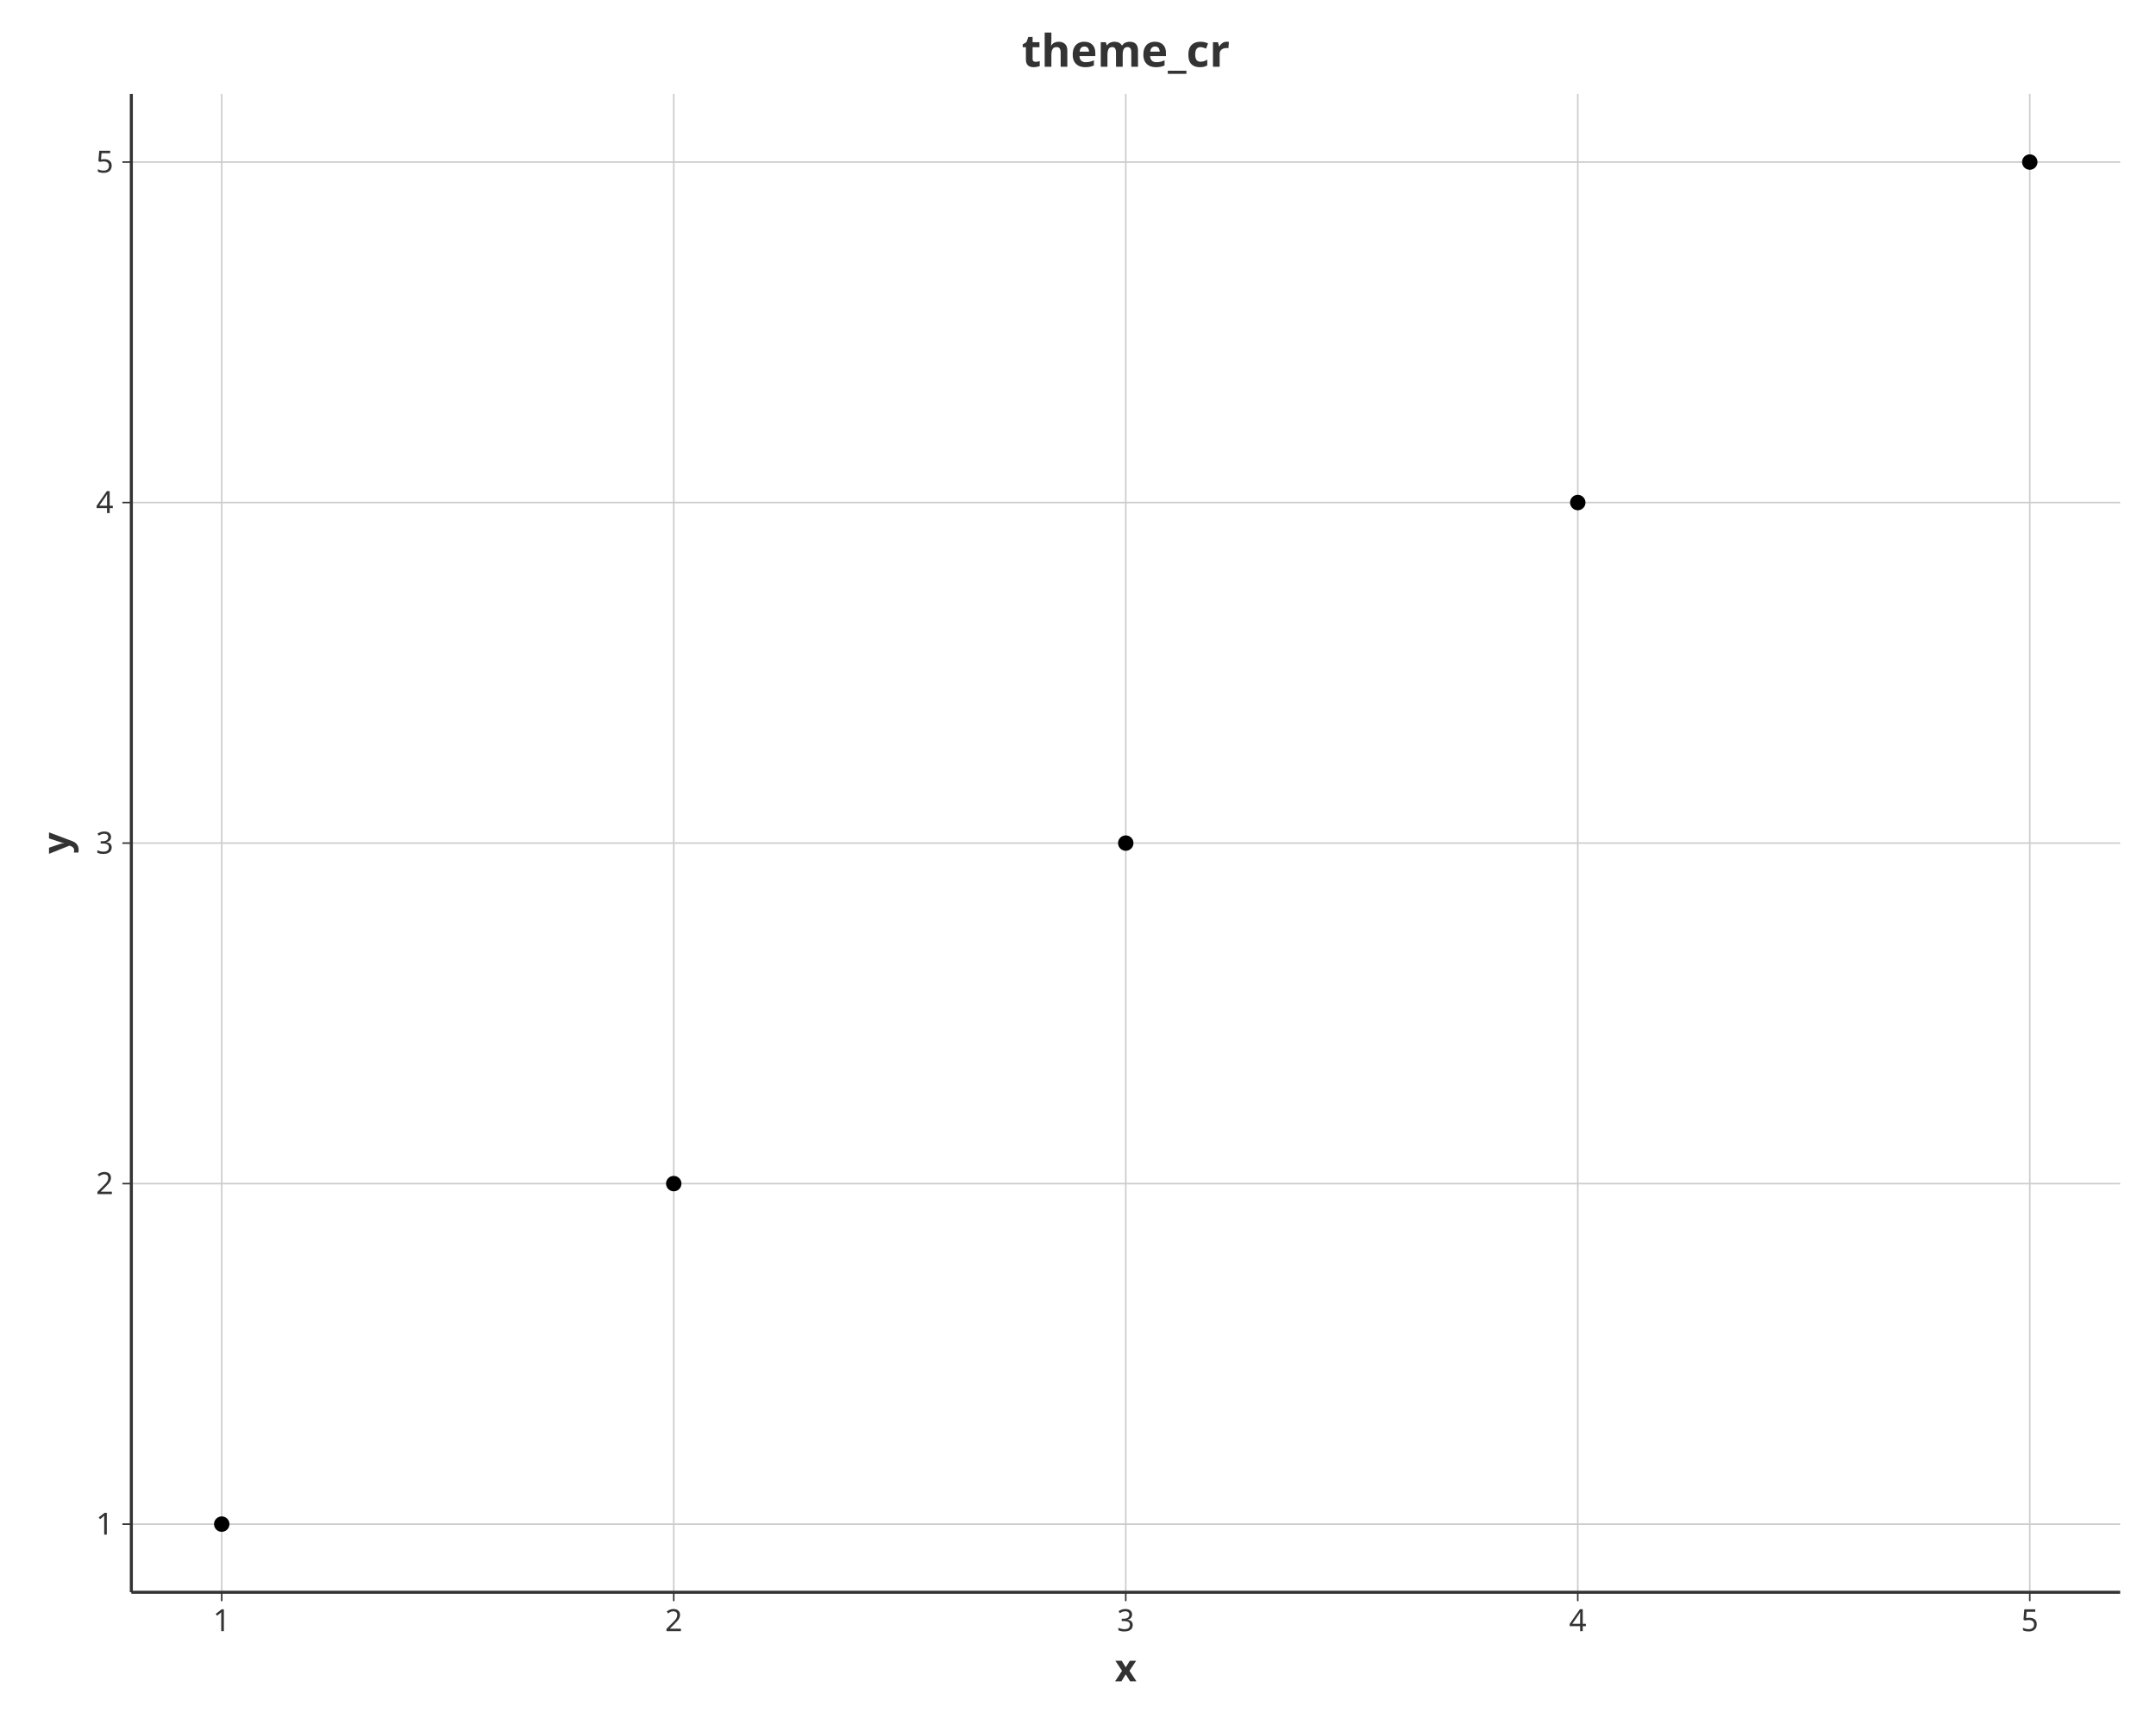
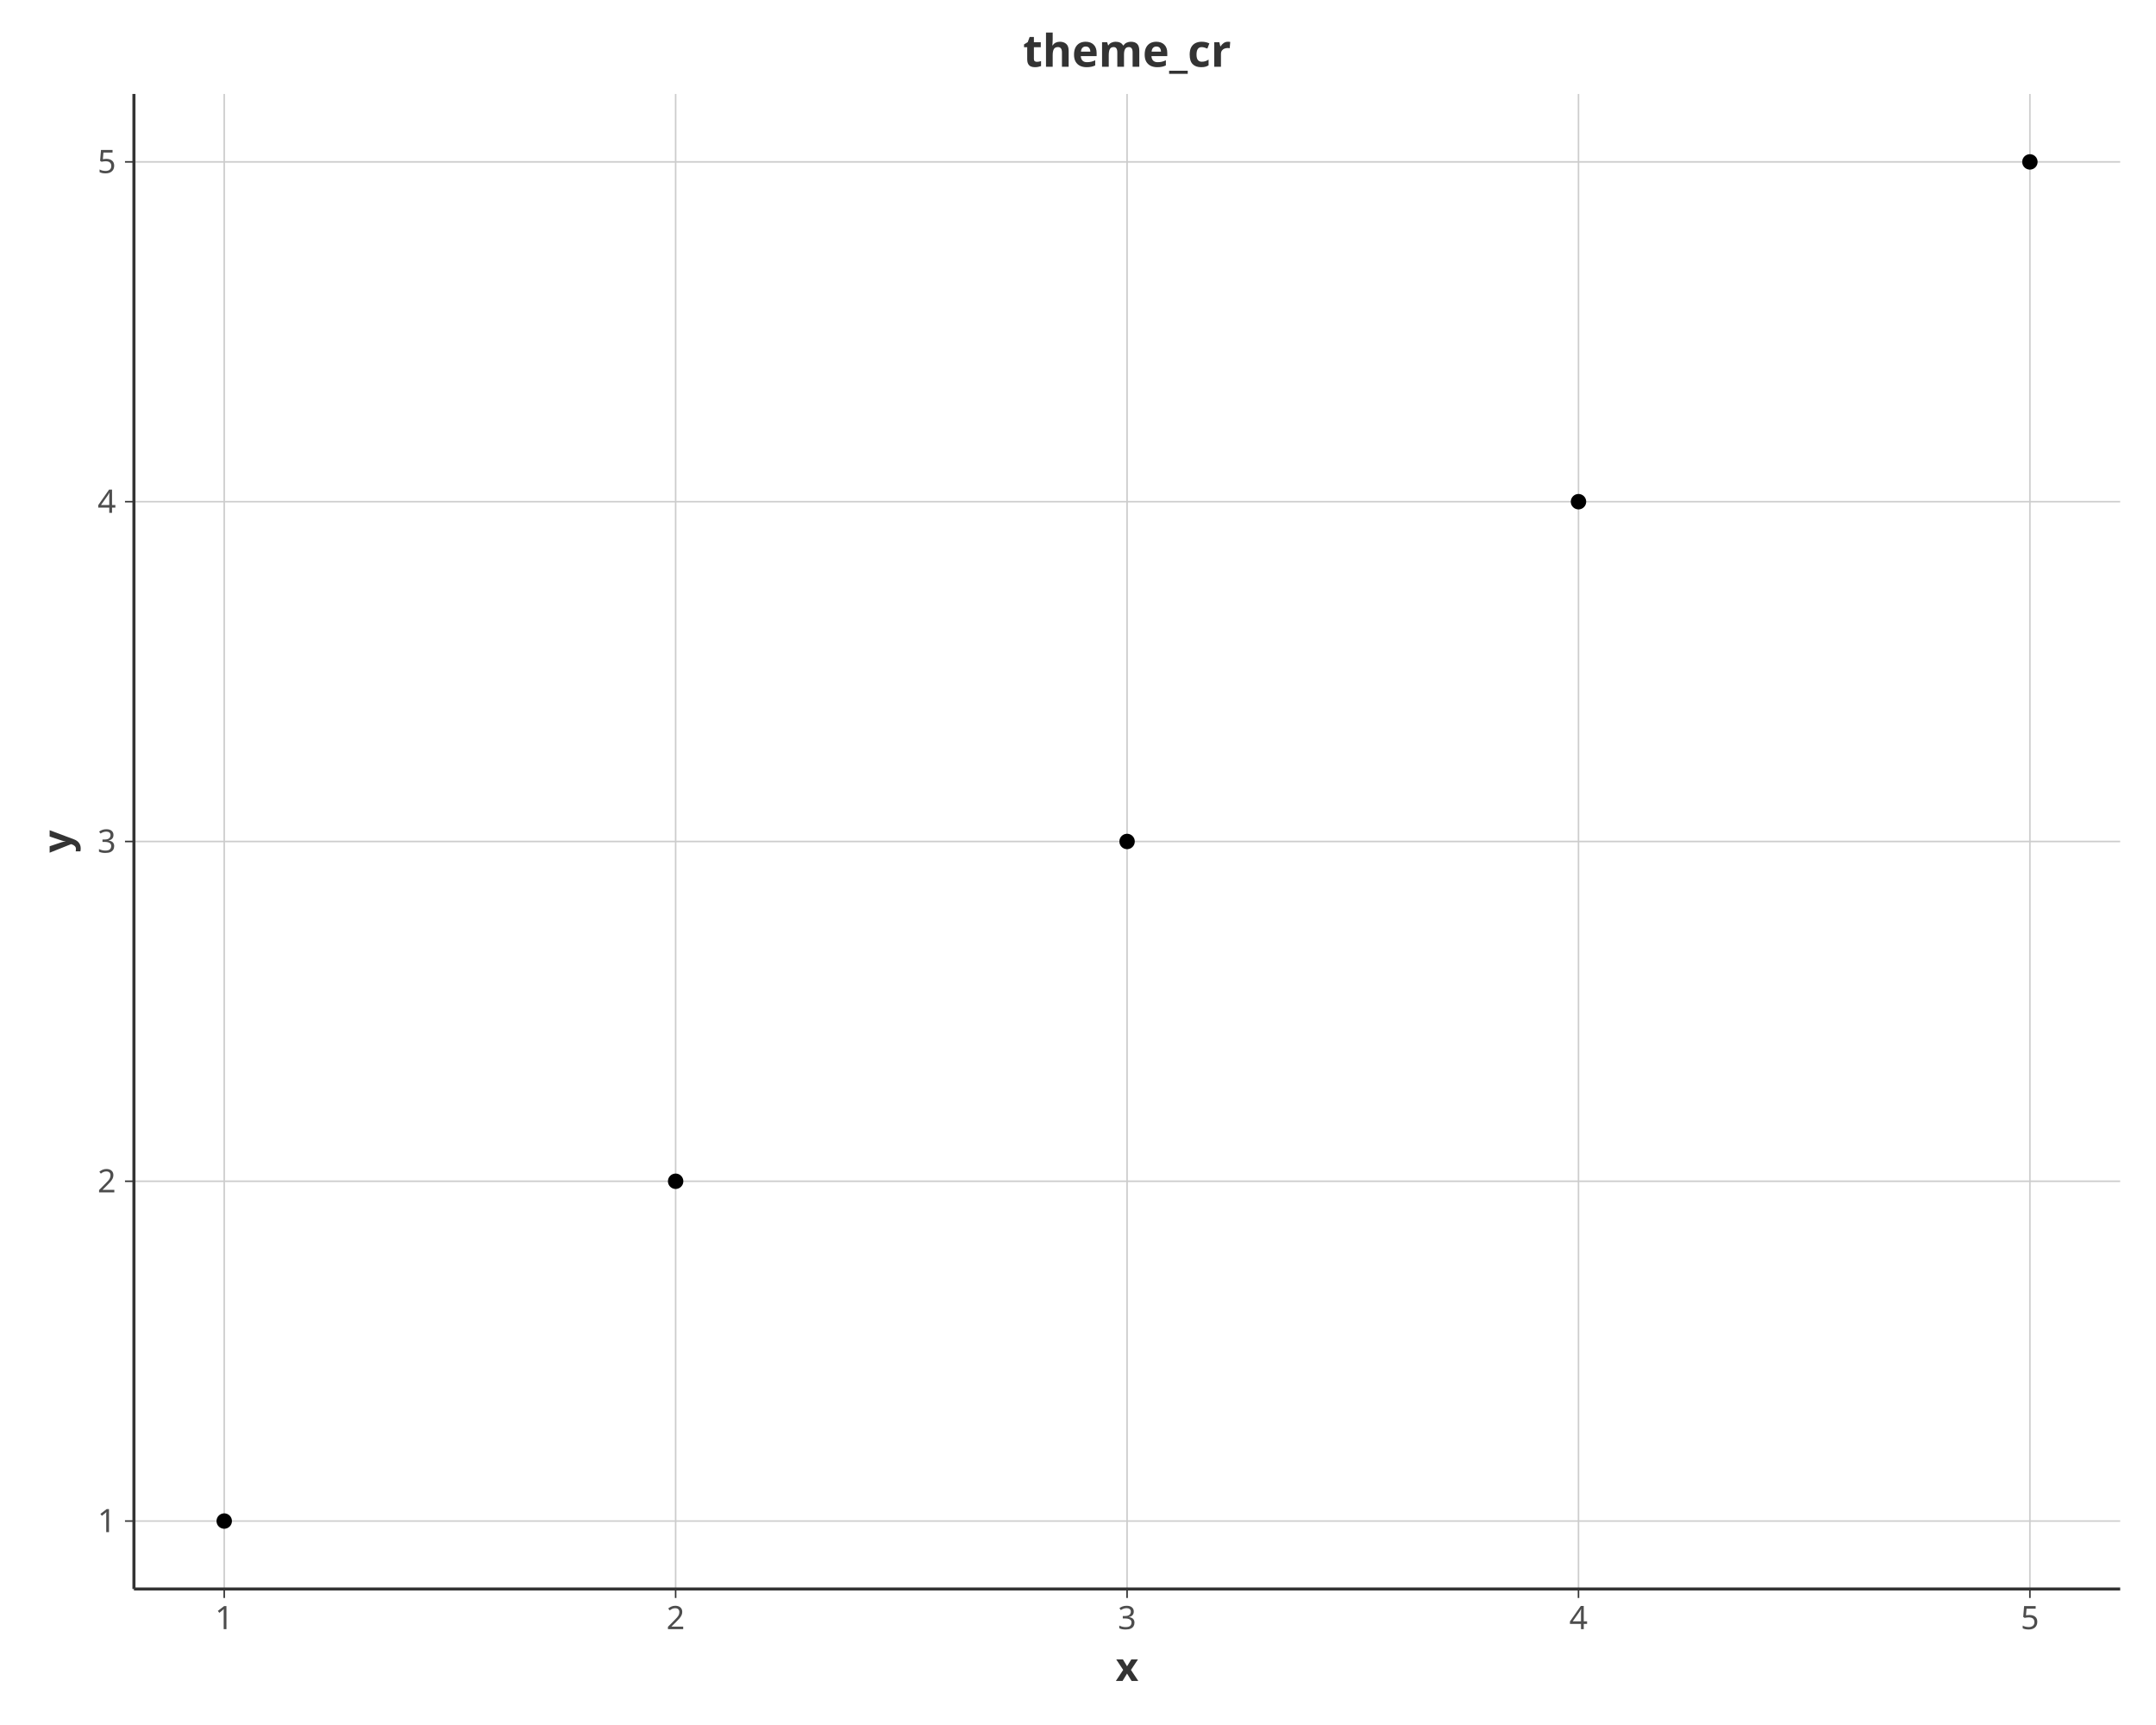
<svg xmlns="http://www.w3.org/2000/svg" class="svglite" data-engine-version="2.0" width="720.00pt" height="576.00pt" viewBox="0 0 720.00 576.00">
  <defs>
    <style type="text/css">
    .svglite line, .svglite polyline, .svglite polygon, .svglite path, .svglite rect, .svglite circle {
      fill: none;
      stroke: #000000;
      stroke-linecap: round;
      stroke-linejoin: round;
      stroke-miterlimit: 10.00;
    }
  </style>
  </defs>
  <rect width="100%" height="100%" style="stroke: none; fill: #FFFFFF;" />
  <defs>
    <clipPath id="cpMC4wMHw3MjAuMDB8MC4wMHw1NzYuMDA=">
      <rect x="0.00" y="0.00" width="720.00" height="576.00" />
    </clipPath>
  </defs>
  <g clip-path="url(#cpMC4wMHw3MjAuMDB8MC4wMHw1NzYuMDA=)">
-     <rect x="0.00" y="0.00" width="720.00" height="576.00" style="stroke-width: 0.51; stroke: none;" />
+     <rect x="0.00" y="0.00" width="720.00" height="576.00" style="stroke-width: 0.51; stroke: none; fill: #FFFFFF;" />
  </g>
  <defs>
-     <clipPath id="cpNDMuODZ8NzA4LjA0fDMxLjM3fDUzMS42Nw==">
-       <rect x="43.86" y="31.37" width="664.19" height="500.30" />
+     <clipPath id="cpNDQuNzN8NzA4LjA0fDMxLjM3fDUzMC41OQ==">
+       <rect x="44.73" y="31.37" width="663.31" height="499.22" />
    </clipPath>
  </defs>
-   <g clip-path="url(#cpNDMuODZ8NzA4LjA0fDMxLjM3fDUzMS42Nw==)">
-     <rect x="43.86" y="31.37" width="664.19" height="500.30" style="stroke-width: 0.51; stroke: none;" />
-     <polyline points="43.86,508.92 708.04,508.92 " style="stroke-width: 0.51; stroke: #CCCCCC; stroke-linecap: butt;" />
-     <polyline points="43.86,395.22 708.04,395.22 " style="stroke-width: 0.51; stroke: #CCCCCC; stroke-linecap: butt;" />
-     <polyline points="43.86,281.52 708.04,281.52 " style="stroke-width: 0.51; stroke: #CCCCCC; stroke-linecap: butt;" />
-     <polyline points="43.86,167.81 708.04,167.81 " style="stroke-width: 0.51; stroke: #CCCCCC; stroke-linecap: butt;" />
-     <polyline points="43.86,54.11 708.04,54.11 " style="stroke-width: 0.51; stroke: #CCCCCC; stroke-linecap: butt;" />
-     <polyline points="74.05,531.67 74.05,31.37 " style="stroke-width: 0.51; stroke: #CCCCCC; stroke-linecap: butt;" />
-     <polyline points="225.00,531.67 225.00,31.37 " style="stroke-width: 0.51; stroke: #CCCCCC; stroke-linecap: butt;" />
-     <polyline points="375.95,531.67 375.95,31.37 " style="stroke-width: 0.51; stroke: #CCCCCC; stroke-linecap: butt;" />
-     <polyline points="526.90,531.67 526.90,31.37 " style="stroke-width: 0.51; stroke: #CCCCCC; stroke-linecap: butt;" />
-     <polyline points="677.85,531.67 677.85,31.37 " style="stroke-width: 0.51; stroke: #CCCCCC; stroke-linecap: butt;" />
-     <circle cx="74.05" cy="508.92" r="2.22" style="stroke-width: 0.71; fill: #000000;" />
-     <circle cx="225.00" cy="395.22" r="2.22" style="stroke-width: 0.71; fill: #000000;" />
-     <circle cx="375.95" cy="281.52" r="2.22" style="stroke-width: 0.71; fill: #000000;" />
-     <circle cx="526.90" cy="167.81" r="2.22" style="stroke-width: 0.71; fill: #000000;" />
-     <circle cx="677.85" cy="54.11" r="2.22" style="stroke-width: 0.71; fill: #000000;" />
+   <g clip-path="url(#cpNDQuNzN8NzA4LjA0fDMxLjM3fDUzMC41OQ==)">
+     <rect x="44.73" y="31.37" width="663.31" height="499.22" style="stroke-width: 0.51; stroke: none;" />
+     <polyline points="44.73,507.90 708.04,507.90 " style="stroke-width: 0.51; stroke: #CCCCCC; stroke-linecap: butt;" />
+     <polyline points="44.73,394.44 708.04,394.44 " style="stroke-width: 0.51; stroke: #CCCCCC; stroke-linecap: butt;" />
+     <polyline points="44.73,280.98 708.04,280.98 " style="stroke-width: 0.51; stroke: #CCCCCC; stroke-linecap: butt;" />
+     <polyline points="44.73,167.52 708.04,167.52 " style="stroke-width: 0.51; stroke: #CCCCCC; stroke-linecap: butt;" />
+     <polyline points="44.73,54.06 708.04,54.06 " style="stroke-width: 0.51; stroke: #CCCCCC; stroke-linecap: butt;" />
+     <polyline points="74.88,530.59 74.88,31.37 " style="stroke-width: 0.51; stroke: #CCCCCC; stroke-linecap: butt;" />
+     <polyline points="225.63,530.59 225.63,31.37 " style="stroke-width: 0.51; stroke: #CCCCCC; stroke-linecap: butt;" />
+     <polyline points="376.39,530.59 376.39,31.37 " style="stroke-width: 0.51; stroke: #CCCCCC; stroke-linecap: butt;" />
+     <polyline points="527.14,530.59 527.14,31.37 " style="stroke-width: 0.51; stroke: #CCCCCC; stroke-linecap: butt;" />
+     <polyline points="677.89,530.59 677.89,31.37 " style="stroke-width: 0.51; stroke: #CCCCCC; stroke-linecap: butt;" />
+     <circle cx="74.88" cy="507.90" r="2.22" style="stroke-width: 0.71; fill: #000000;" />
+     <circle cx="225.63" cy="394.44" r="2.22" style="stroke-width: 0.71; fill: #000000;" />
+     <circle cx="376.39" cy="280.98" r="2.22" style="stroke-width: 0.71; fill: #000000;" />
+     <circle cx="527.14" cy="167.52" r="2.22" style="stroke-width: 0.71; fill: #000000;" />
+     <circle cx="677.89" cy="54.06" r="2.22" style="stroke-width: 0.71; fill: #000000;" />
  </g>
  <g clip-path="url(#cpMC4wMHw3MjAuMDB8MC4wMHw1NzYuMDA=)">
-     <polyline points="43.86,531.67 43.86,31.37 " style="stroke-width: 1.02; stroke: #333333; stroke-linecap: butt;" />
-     <text x="37.88" y="512.43" text-anchor="end" style="font-size: 10.20px; fill: #333333; font-family: sans;" textLength="5.67px" lengthAdjust="spacingAndGlyphs">1</text>
-     <text x="37.88" y="398.73" text-anchor="end" style="font-size: 10.20px; fill: #333333; font-family: sans;" textLength="5.67px" lengthAdjust="spacingAndGlyphs">2</text>
-     <text x="37.88" y="285.03" text-anchor="end" style="font-size: 10.20px; fill: #333333; font-family: sans;" textLength="5.67px" lengthAdjust="spacingAndGlyphs">3</text>
-     <text x="37.88" y="171.32" text-anchor="end" style="font-size: 10.20px; fill: #333333; font-family: sans;" textLength="5.67px" lengthAdjust="spacingAndGlyphs">4</text>
-     <text x="37.88" y="57.62" text-anchor="end" style="font-size: 10.20px; fill: #333333; font-family: sans;" textLength="5.67px" lengthAdjust="spacingAndGlyphs">5</text>
-     <polyline points="40.87,508.92 43.86,508.92 " style="stroke-width: 0.51; stroke: #333333; stroke-linecap: butt;" />
-     <polyline points="40.87,395.22 43.86,395.22 " style="stroke-width: 0.51; stroke: #333333; stroke-linecap: butt;" />
-     <polyline points="40.87,281.52 43.86,281.52 " style="stroke-width: 0.51; stroke: #333333; stroke-linecap: butt;" />
-     <polyline points="40.87,167.81 43.86,167.81 " style="stroke-width: 0.51; stroke: #333333; stroke-linecap: butt;" />
-     <polyline points="40.87,54.11 43.86,54.11 " style="stroke-width: 0.51; stroke: #333333; stroke-linecap: butt;" />
-     <polyline points="43.86,531.67 708.04,531.67 " style="stroke-width: 1.02; stroke: #333333; stroke-linecap: butt;" />
-     <polyline points="74.05,534.65 74.05,531.67 " style="stroke-width: 0.51; stroke: #333333; stroke-linecap: butt;" />
-     <polyline points="225.00,534.65 225.00,531.67 " style="stroke-width: 0.51; stroke: #333333; stroke-linecap: butt;" />
-     <polyline points="375.95,534.65 375.95,531.67 " style="stroke-width: 0.51; stroke: #333333; stroke-linecap: butt;" />
-     <polyline points="526.90,534.65 526.90,531.67 " style="stroke-width: 0.51; stroke: #333333; stroke-linecap: butt;" />
-     <polyline points="677.85,534.65 677.85,531.67 " style="stroke-width: 0.51; stroke: #333333; stroke-linecap: butt;" />
-     <text x="74.05" y="544.66" text-anchor="middle" style="font-size: 10.20px; fill: #333333; font-family: sans;" textLength="5.67px" lengthAdjust="spacingAndGlyphs">1</text>
-     <text x="225.00" y="544.66" text-anchor="middle" style="font-size: 10.20px; fill: #333333; font-family: sans;" textLength="5.67px" lengthAdjust="spacingAndGlyphs">2</text>
-     <text x="375.95" y="544.66" text-anchor="middle" style="font-size: 10.20px; fill: #333333; font-family: sans;" textLength="5.67px" lengthAdjust="spacingAndGlyphs">3</text>
-     <text x="526.90" y="544.66" text-anchor="middle" style="font-size: 10.20px; fill: #333333; font-family: sans;" textLength="5.67px" lengthAdjust="spacingAndGlyphs">4</text>
-     <text x="677.85" y="544.66" text-anchor="middle" style="font-size: 10.20px; fill: #333333; font-family: sans;" textLength="5.67px" lengthAdjust="spacingAndGlyphs">5</text>
-     <text x="375.95" y="561.43" text-anchor="middle" style="font-size: 12.60px; font-weight: bold; fill: #333333; font-family: sans;" textLength="6.31px" lengthAdjust="spacingAndGlyphs">x</text>
-     <text transform="translate(23.24,281.52) rotate(-90)" text-anchor="middle" style="font-size: 12.60px; font-weight: bold; fill: #333333; font-family: sans;" textLength="6.31px" lengthAdjust="spacingAndGlyphs">y</text>
-     <text x="375.95" y="22.28" text-anchor="middle" style="font-size: 15.00px; font-weight: bold; fill: #333333; font-family: sans;" textLength="62.54px" lengthAdjust="spacingAndGlyphs">theme_cr</text>
+     <polyline points="44.73,530.59 44.73,31.37 " style="stroke-width: 1.02; stroke: #333333; stroke-linecap: butt;" />
+     <text x="38.75" y="511.61" text-anchor="end" style="font-size: 10.80px; fill: #4D4D4D; font-family: sans;" textLength="6.01px" lengthAdjust="spacingAndGlyphs">1</text>
+     <text x="38.75" y="398.16" text-anchor="end" style="font-size: 10.80px; fill: #4D4D4D; font-family: sans;" textLength="6.01px" lengthAdjust="spacingAndGlyphs">2</text>
+     <text x="38.75" y="284.70" text-anchor="end" style="font-size: 10.80px; fill: #4D4D4D; font-family: sans;" textLength="6.01px" lengthAdjust="spacingAndGlyphs">3</text>
+     <text x="38.75" y="171.24" text-anchor="end" style="font-size: 10.80px; fill: #4D4D4D; font-family: sans;" textLength="6.01px" lengthAdjust="spacingAndGlyphs">4</text>
+     <text x="38.75" y="57.78" text-anchor="end" style="font-size: 10.80px; fill: #4D4D4D; font-family: sans;" textLength="6.01px" lengthAdjust="spacingAndGlyphs">5</text>
+     <polyline points="41.74,507.90 44.73,507.90 " style="stroke-width: 0.51; stroke: #333333; stroke-linecap: butt;" />
+     <polyline points="41.74,394.44 44.73,394.44 " style="stroke-width: 0.51; stroke: #333333; stroke-linecap: butt;" />
+     <polyline points="41.74,280.98 44.73,280.98 " style="stroke-width: 0.51; stroke: #333333; stroke-linecap: butt;" />
+     <polyline points="41.74,167.52 44.73,167.52 " style="stroke-width: 0.51; stroke: #333333; stroke-linecap: butt;" />
+     <polyline points="41.74,54.06 44.73,54.06 " style="stroke-width: 0.51; stroke: #333333; stroke-linecap: butt;" />
+     <polyline points="44.73,530.59 708.04,530.59 " style="stroke-width: 1.02; stroke: #333333; stroke-linecap: butt;" />
+     <polyline points="74.88,533.58 74.88,530.59 " style="stroke-width: 0.51; stroke: #333333; stroke-linecap: butt;" />
+     <polyline points="225.63,533.58 225.63,530.59 " style="stroke-width: 0.51; stroke: #333333; stroke-linecap: butt;" />
+     <polyline points="376.39,533.58 376.39,530.59 " style="stroke-width: 0.51; stroke: #333333; stroke-linecap: butt;" />
+     <polyline points="527.14,533.58 527.14,530.59 " style="stroke-width: 0.51; stroke: #333333; stroke-linecap: butt;" />
+     <polyline points="677.89,533.58 677.89,530.59 " style="stroke-width: 0.51; stroke: #333333; stroke-linecap: butt;" />
+     <text x="74.88" y="544.00" text-anchor="middle" style="font-size: 10.80px; fill: #4D4D4D; font-family: sans;" textLength="6.01px" lengthAdjust="spacingAndGlyphs">1</text>
+     <text x="225.63" y="544.00" text-anchor="middle" style="font-size: 10.80px; fill: #4D4D4D; font-family: sans;" textLength="6.01px" lengthAdjust="spacingAndGlyphs">2</text>
+     <text x="376.39" y="544.00" text-anchor="middle" style="font-size: 10.80px; fill: #4D4D4D; font-family: sans;" textLength="6.01px" lengthAdjust="spacingAndGlyphs">3</text>
+     <text x="527.14" y="544.00" text-anchor="middle" style="font-size: 10.80px; fill: #4D4D4D; font-family: sans;" textLength="6.01px" lengthAdjust="spacingAndGlyphs">4</text>
+     <text x="677.89" y="544.00" text-anchor="middle" style="font-size: 10.80px; fill: #4D4D4D; font-family: sans;" textLength="6.01px" lengthAdjust="spacingAndGlyphs">5</text>
+     <text x="376.39" y="561.30" text-anchor="middle" style="font-size: 13.20px; font-weight: bold; fill: #333333; font-family: sans;" textLength="6.61px" lengthAdjust="spacingAndGlyphs">x</text>
+     <text transform="translate(23.78,280.98) rotate(-90)" text-anchor="middle" style="font-size: 13.20px; font-weight: bold; fill: #333333; font-family: sans;" textLength="6.61px" lengthAdjust="spacingAndGlyphs">y</text>
+     <text x="376.39" y="22.28" text-anchor="middle" style="font-size: 15.00px; font-weight: bold; fill: #333333; font-family: sans;" textLength="62.54px" lengthAdjust="spacingAndGlyphs">theme_cr</text>
  </g>
</svg>
